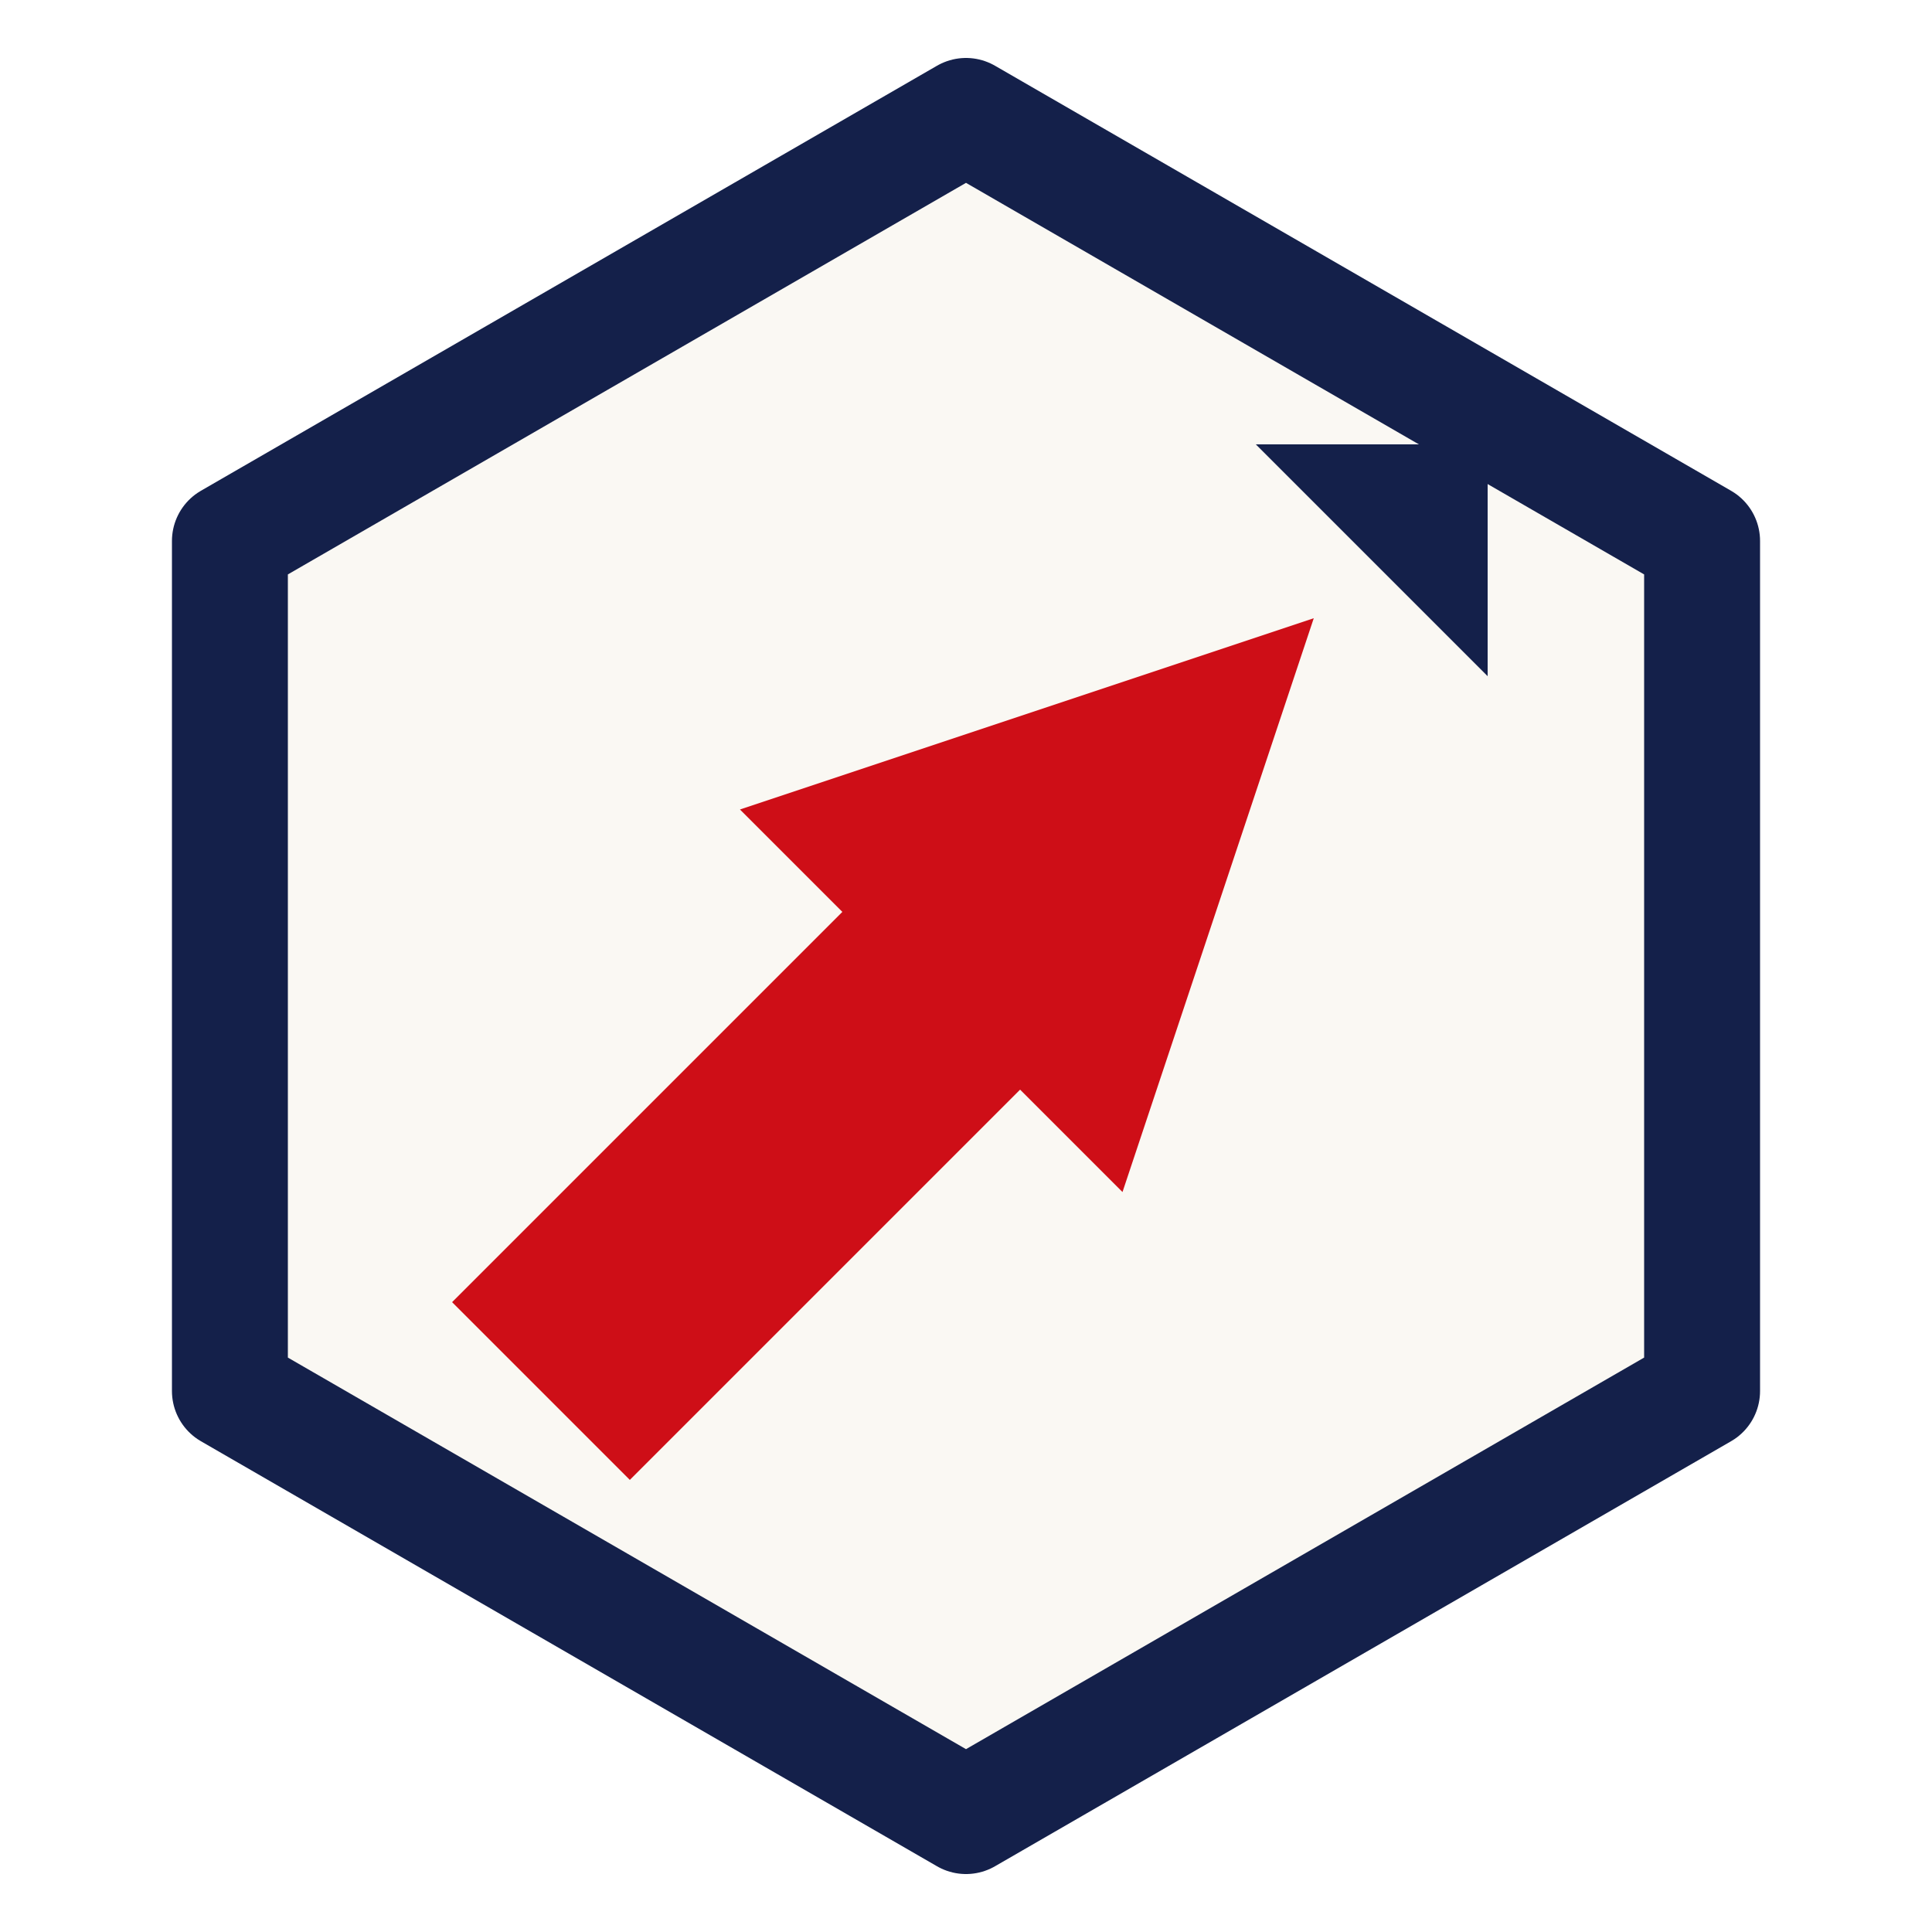
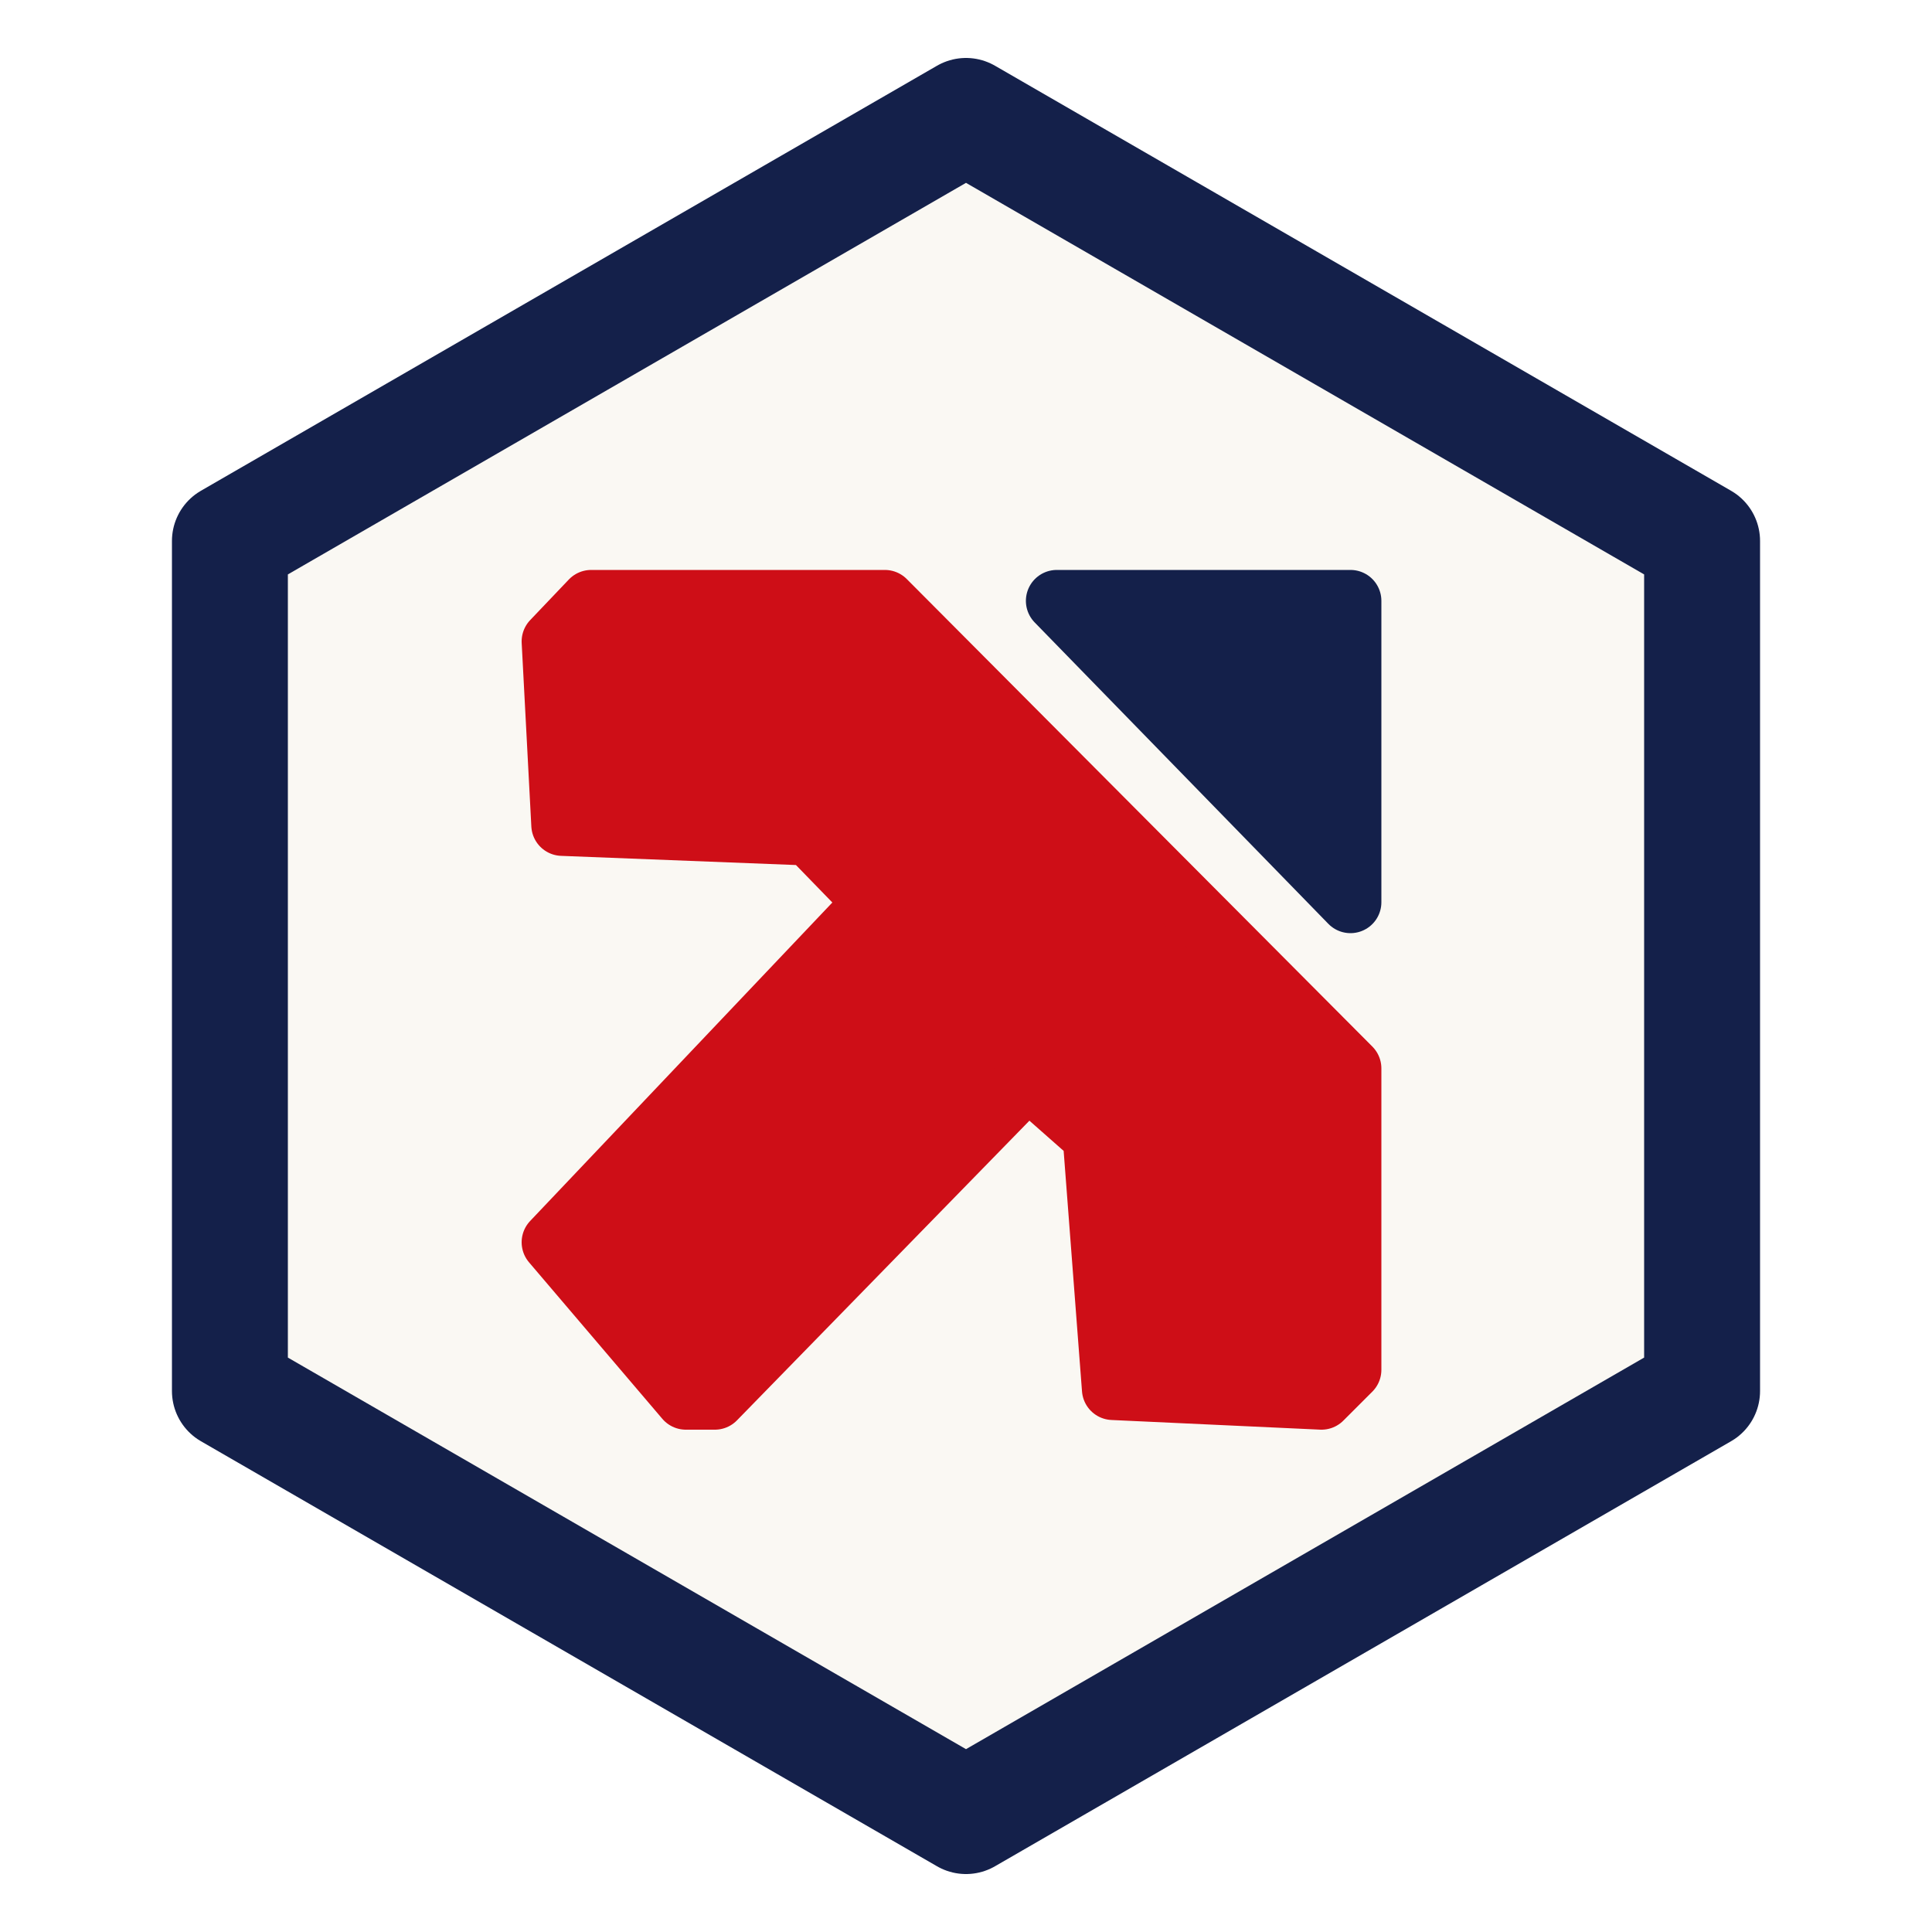
<svg xmlns="http://www.w3.org/2000/svg" viewBox="0 0 100 100">
  <path d="M50 6 88.1 28 88.1 72 50 94 11.9 72 11.9 28Z" fill="#faf8f3" stroke="#14204a" stroke-width="6" stroke-linejoin="round" />
-   <polygon points="23.4,67.4 45.4,45.4 54.6,54.6 32.6,76.6" fill="#ce0e17" />
-   <polygon points="68,32 58.1,61.7 38.3,41.9" fill="#ce0e17" />
-   <polygon points="77,23 65,23 77,35" fill="#14204a" />
+   <polygon points="35.5,72.4 37,72.4 53.2,55.8 56.6,58.8 57.6,71.9 68.4,72.4 69.9,70.9 69.9,55.3 45.8,31.1 30.6,31.1 28.6,33.2 29.1,42.7 41.9,43.2 45.3,46.7 28.6,64.3" fill="#ce0e17" stroke="#ce0e17" stroke-width="3.2" stroke-linejoin="round" />
+   <polygon points="69.9,46.7 69.9,31.1 54.7,31.1" fill="#14204a" stroke="#14204a" stroke-width="3.2" stroke-linejoin="round" />
</svg>
